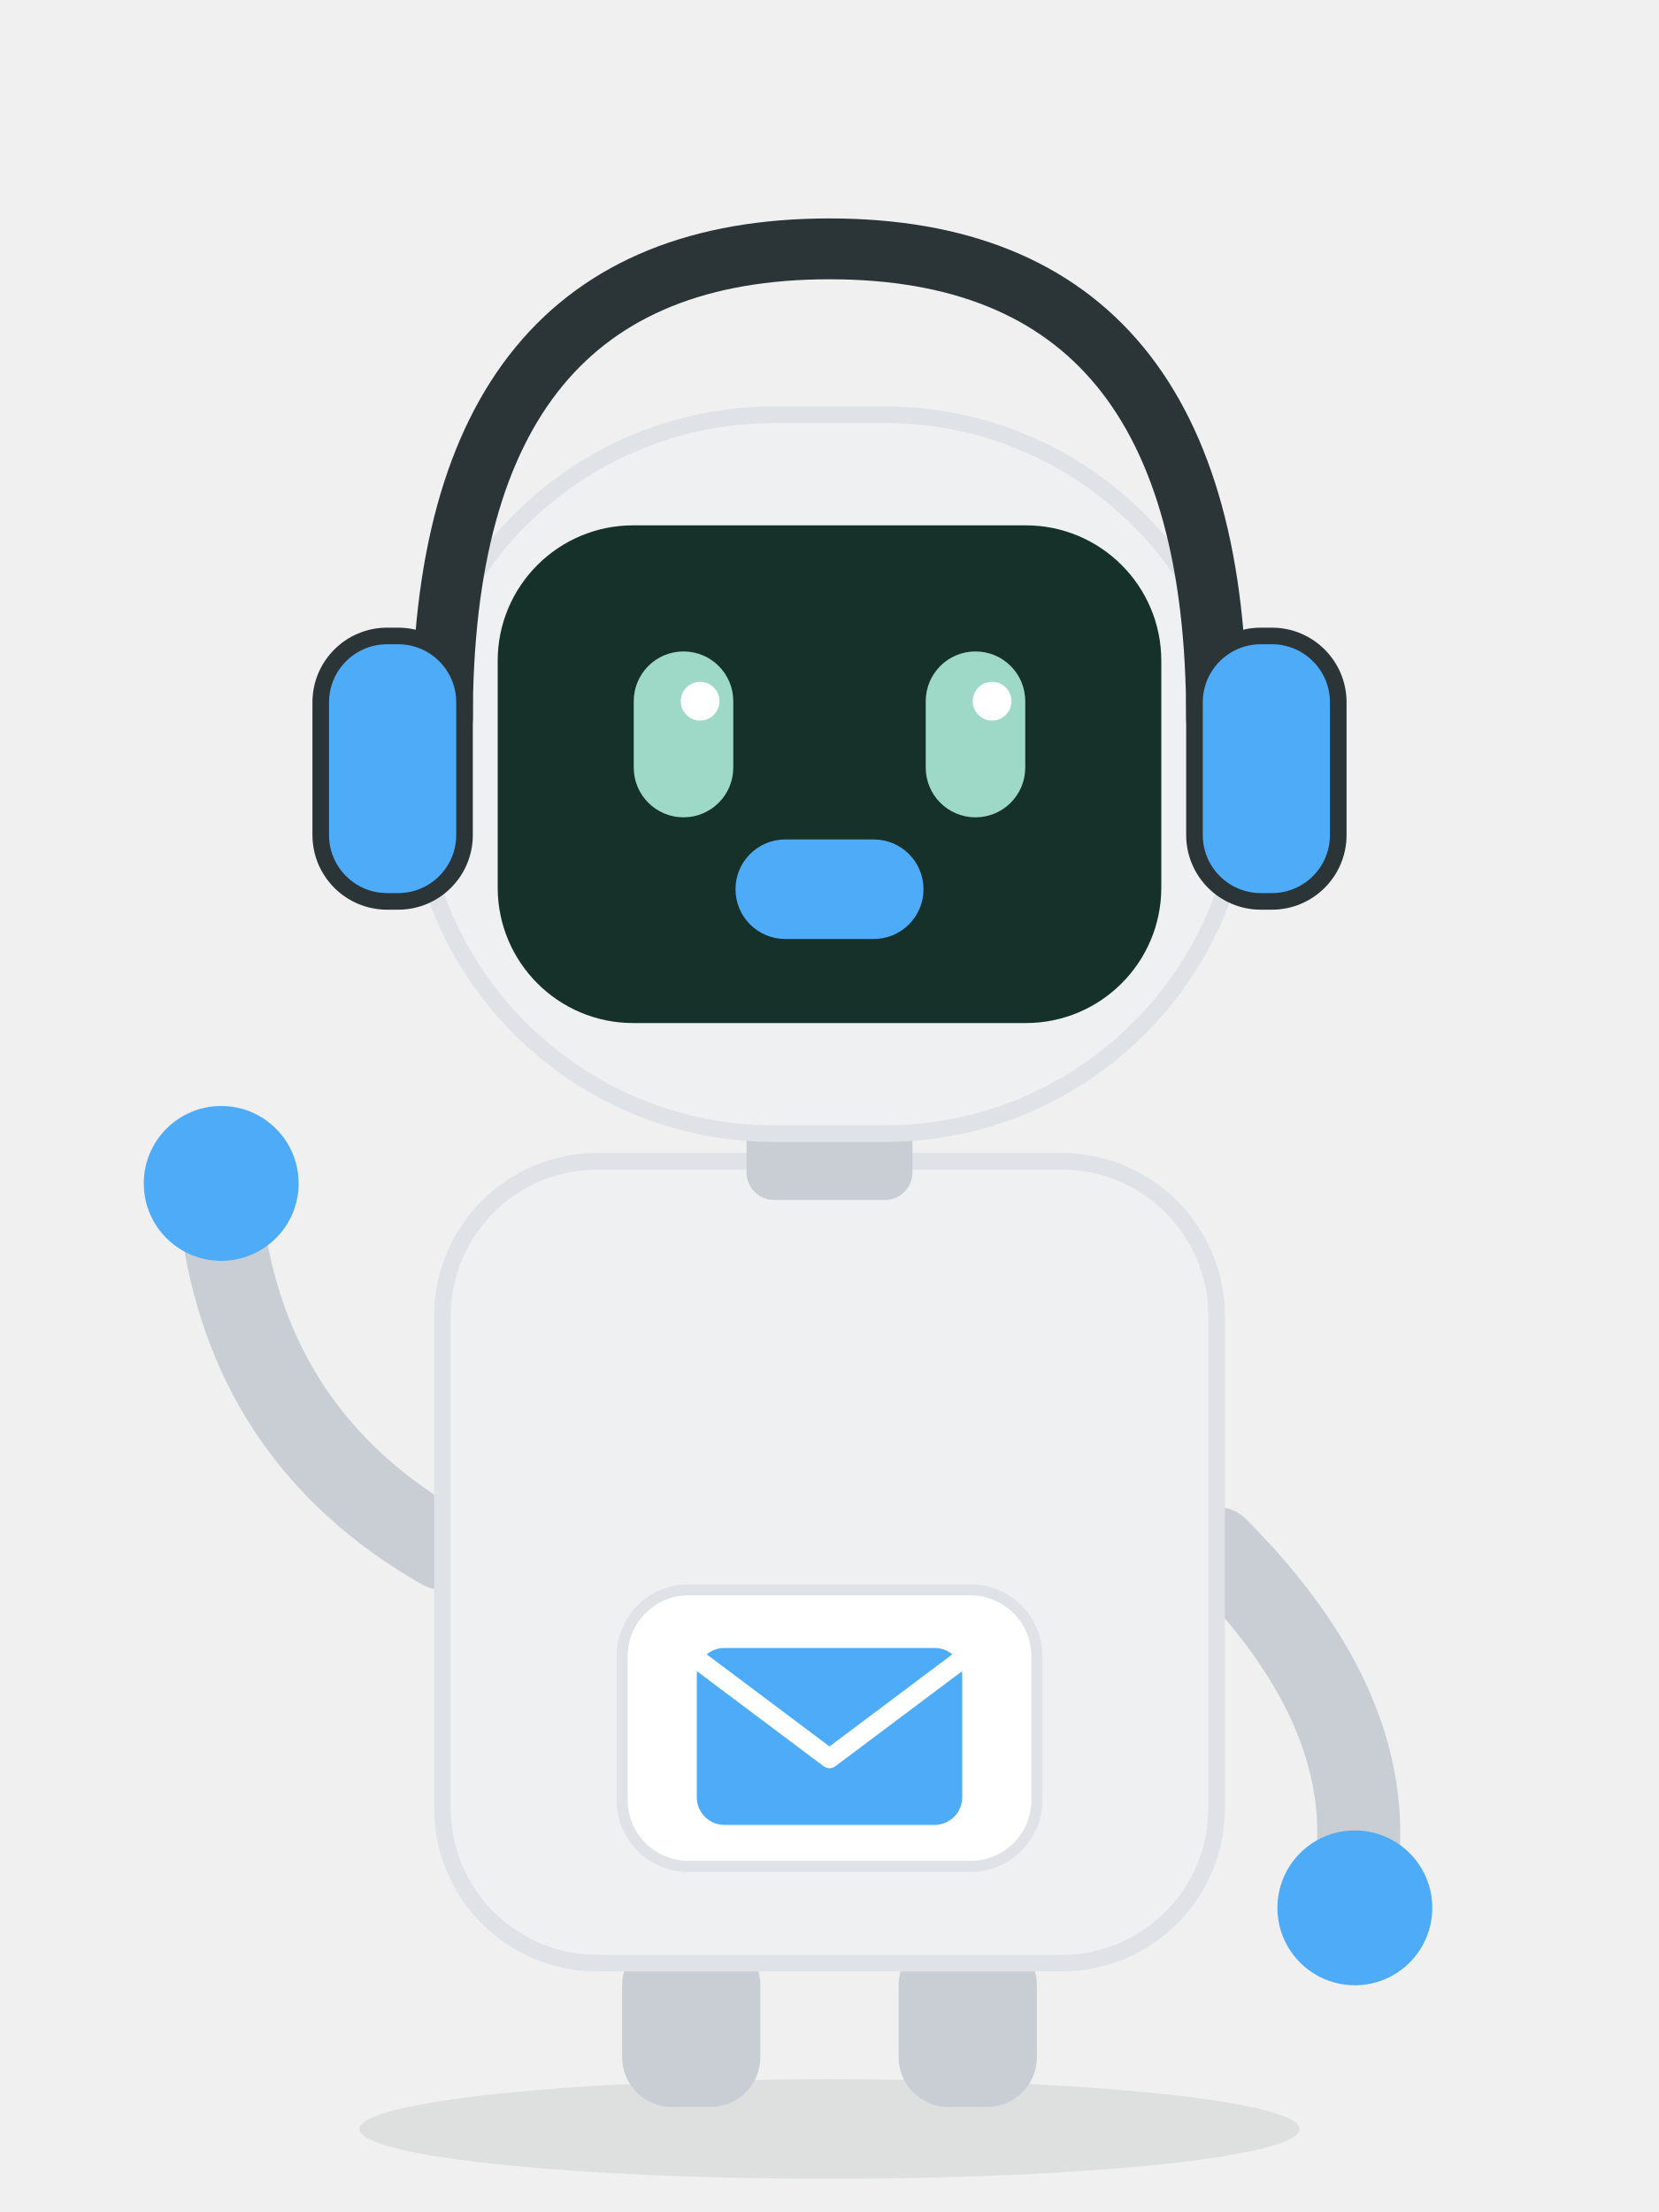
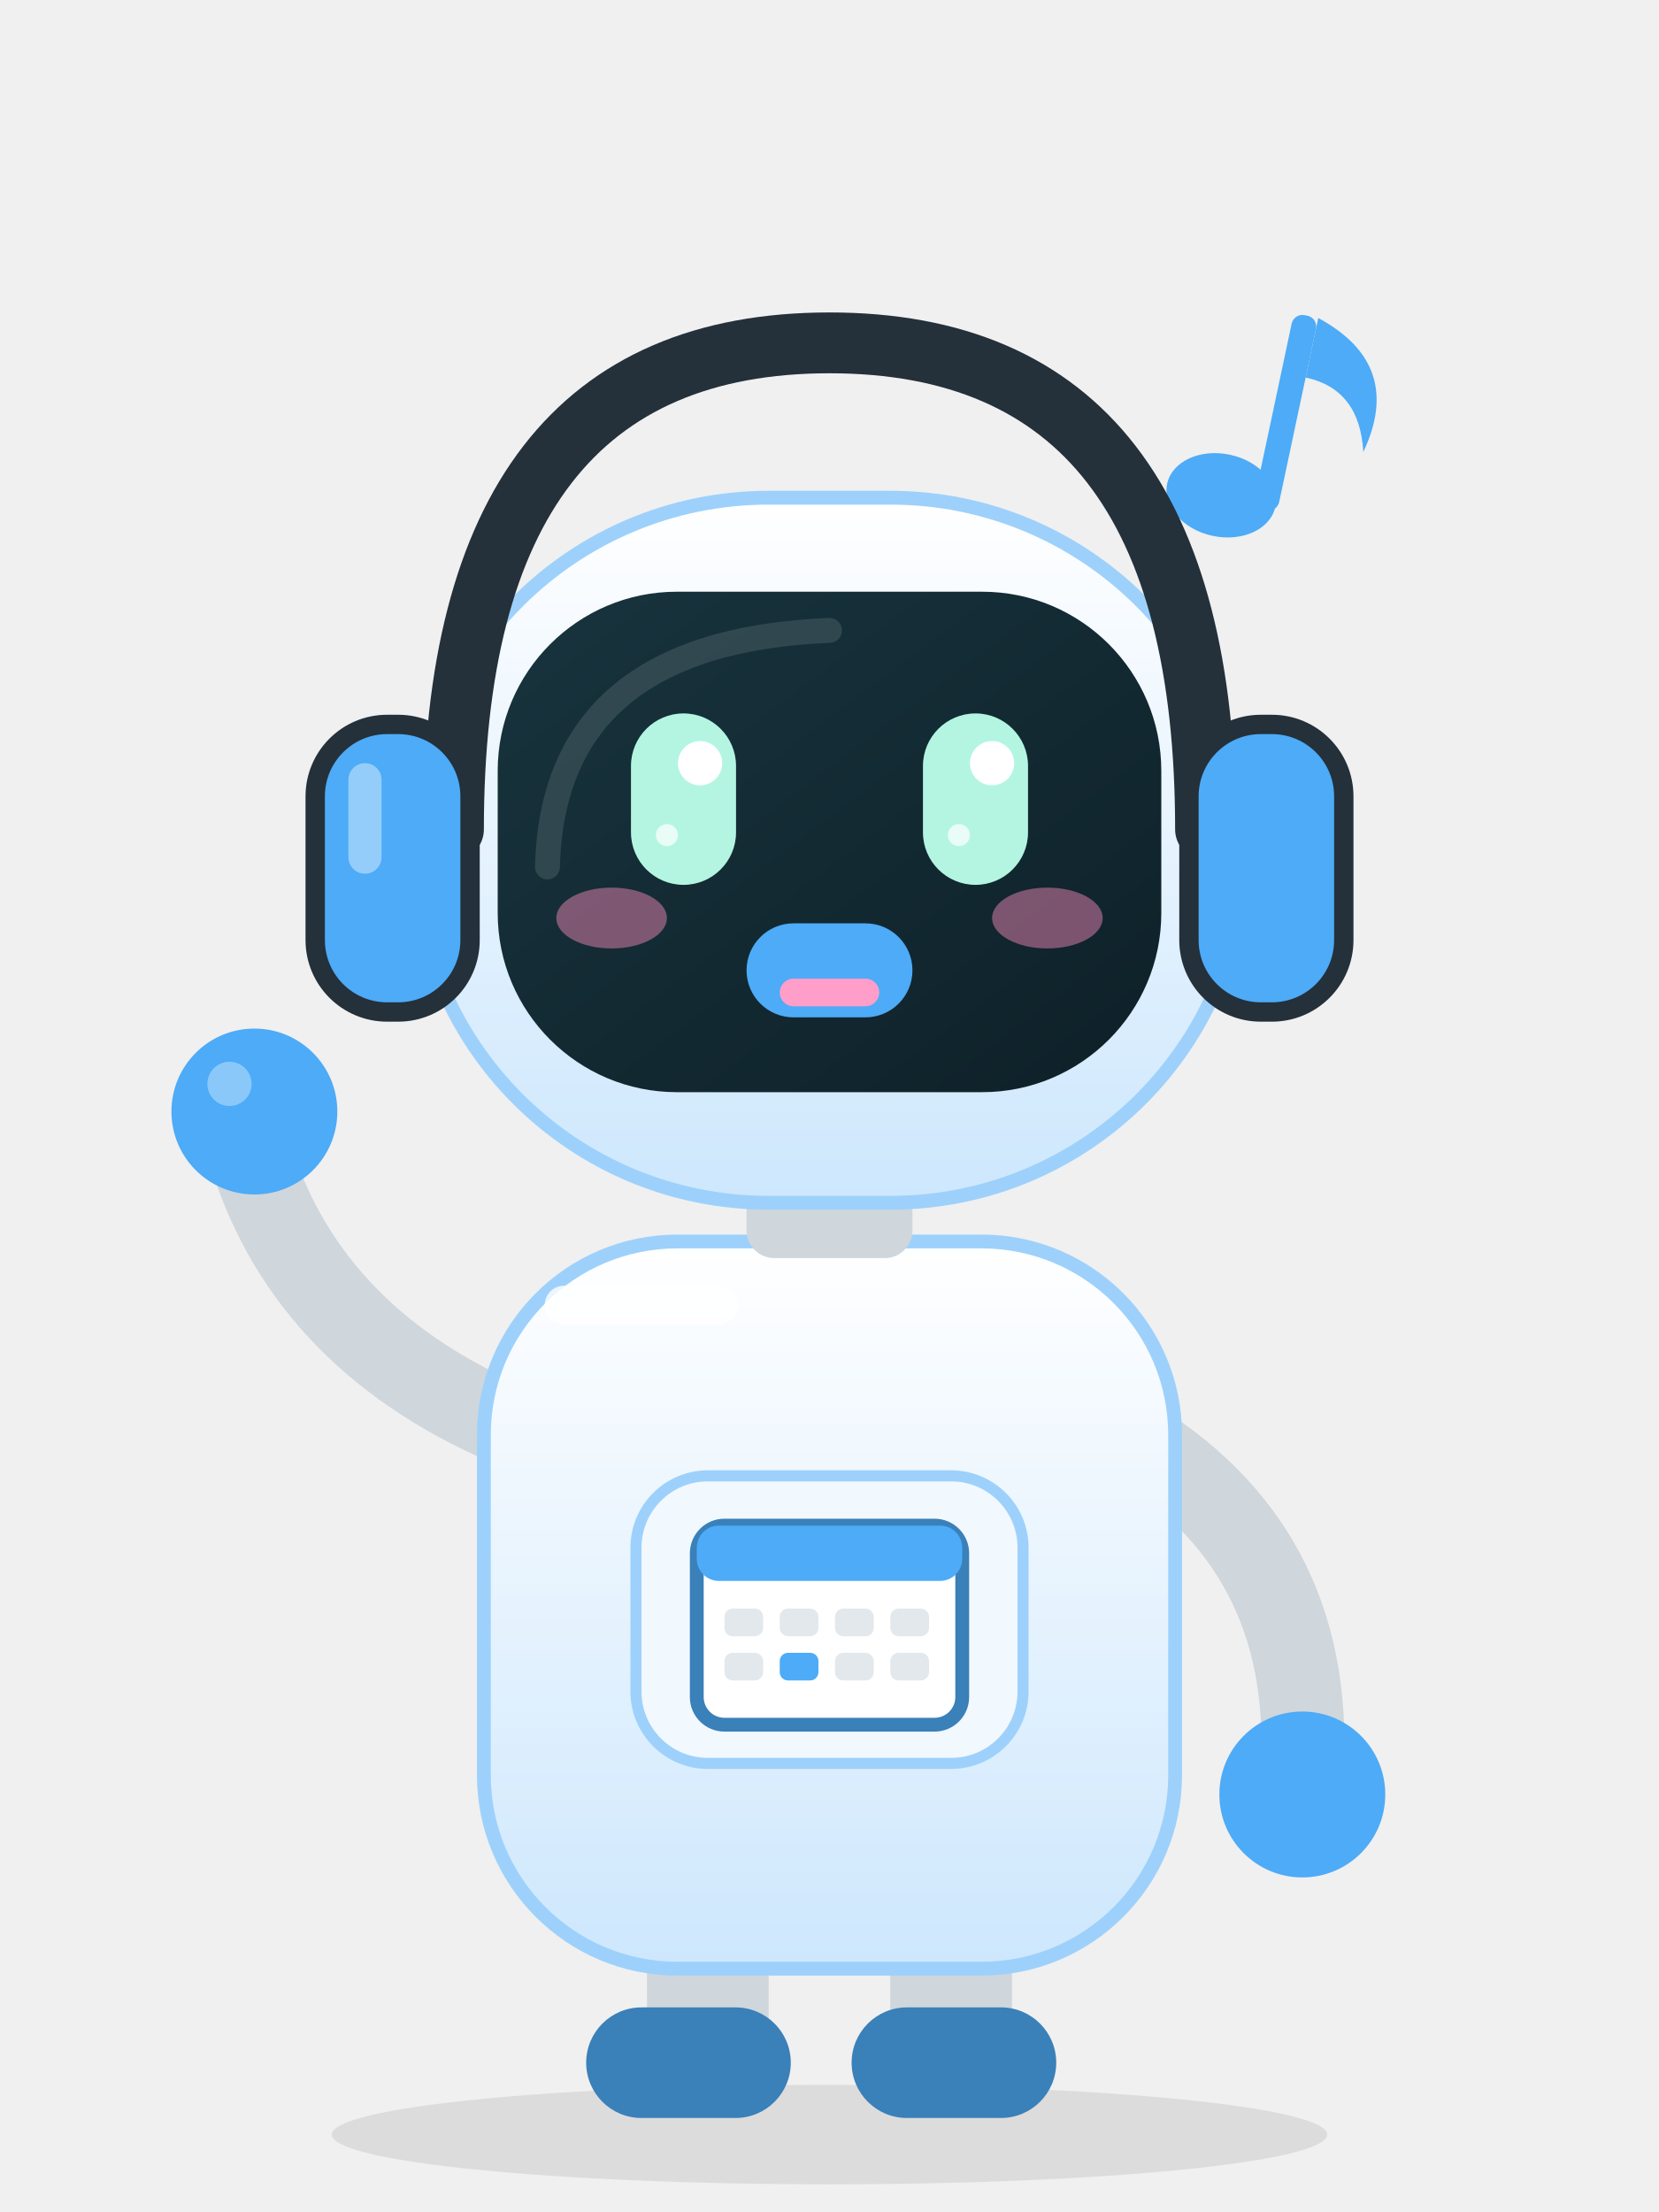
<svg xmlns="http://www.w3.org/2000/svg" viewBox="0 0 600 800" width="600" height="800">
-   <ellipse cx="300" cy="770" rx="170" ry="18" fill="#111816" opacity=".08" />
-   <path d="M160 560 Q90 520 80 440" fill="none" stroke="#c9ced4" stroke-width="30" stroke-linecap="round" />
-   <circle cx="80" cy="428" r="28" fill="#4dabf7" />
-   <path d="M440 560 Q500 620 490 680" fill="none" stroke="#c9ced4" stroke-width="30" stroke-linecap="round" />
-   <circle cx="490" cy="690" r="28" fill="#4dabf7" />
-   <rect x="225" y="700" width="50" height="62" rx="18" fill="#c9ced4" />
-   <rect x="325" y="700" width="50" height="62" rx="18" fill="#c9ced4" />
-   <rect x="160" y="420" width="280" height="290" rx="56" fill="#eef0f2" stroke="#dfe2e6" stroke-width="6" />
-   <rect x="225" y="575" width="150" height="100" rx="24" fill="#ffffff" stroke="#dfe2e6" stroke-width="4" />
-   <rect x="252" y="596" width="96" height="64" rx="10" fill="#4dabf7" />
-   <path d="M252 600 L300 636 L348 600" fill="none" stroke="#ffffff" stroke-width="7" stroke-linejoin="round" />
-   <rect x="270" y="400" width="60" height="34" rx="10" fill="#c9ced4" />
-   <rect x="150" y="150" width="300" height="260" rx="130" fill="#eef0f2" stroke="#dfe2e6" stroke-width="6" />
-   <rect x="132" y="246.0" width="24" height="68" rx="10" fill="#4dabf7" />
-   <rect x="444" y="246.0" width="24" height="68" rx="10" fill="#4dabf7" />
-   <rect x="180" y="190" width="240" height="180" rx="49.0" fill="#16302a" />
-   <rect x="229.2" y="235.6" width="36" height="60" rx="18" fill="#9ed9c7" />
-   <rect x="334.8" y="235.6" width="36" height="60" rx="18" fill="#9ed9c7" />
-   <circle cx="253.2" cy="253.6" r="7" fill="#ffffff" />
-   <circle cx="358.8" cy="253.6" r="7" fill="#ffffff" />
-   <rect x="266" y="303.6" width="68" height="36" rx="18" fill="#4dabf7" />
-   <path d="M160 260 Q160 90 300 90 Q440 90 440 260" fill="none" stroke="#2b3437" stroke-width="22" stroke-linecap="round" />
-   <rect x="116" y="230" width="52" height="96" rx="24" fill="#4dabf7" stroke="#2b3437" stroke-width="6" />
-   <rect x="432" y="230" width="52" height="96" rx="24" fill="#4dabf7" stroke="#2b3437" stroke-width="6" />
+   <defs>
+     <linearGradient id="body" x1="0" y1="0" x2="0" y2="1">
+       <stop offset="0" stop-color="#ffffff" />
+       <stop offset="1" stop-color="#cde7fd" />
+     </linearGradient>
+     <linearGradient id="screen" x1="0" y1="0" x2="1" y2="1">
+       <stop offset="0" stop-color="#18343e" />
+       <stop offset="1" stop-color="#0e2028" />
+     </linearGradient>
+   </defs>
+   <ellipse cx="300" cy="772" rx="180" ry="18" fill="#111816" opacity=".09" />
+   <g transform="translate(450 140) rotate(12)">
+     <ellipse cx="0" cy="40" rx="20" ry="15" fill="#4dabf7" />
+     <rect x="12" y="-30" width="9" height="72" rx="4" fill="#4dabf7" />
+     <path d="M21 -30 q34 10 26 44 q-6 -22 -26 -22 Z" fill="#4dabf7" />
+   </g>
+   <rect x="234" y="692" width="44" height="60" rx="16" fill="#cfd6dc" />
+   <rect x="322" y="692" width="44" height="60" rx="16" fill="#cfd6dc" />
+   <rect x="212" y="726" width="74" height="40" rx="20" fill="#3a80b9" stroke="#3a80b9" stroke-width="0" />
+   <rect x="308" y="726" width="74" height="40" rx="20" fill="#3a80b9" stroke="#3a80b9" stroke-width="0" />
+   <path d="M193 519 Q115 489 92 422" fill="none" stroke="#cfd6dc" stroke-width="30" stroke-linecap="round" />
+   <path d="M407 519 Q475 559 471 639" fill="none" stroke="#cfd6dc" stroke-width="30" stroke-linecap="round" />
+   <rect x="175" y="449" width="250" height="263" rx="70" fill="url(#body)" stroke="#9dd1fb" stroke-width="5" />
+   <rect x="197" y="465" width="70.0" height="14" rx="7" fill="#ffffff" opacity=".8" />
+   <rect x="230" y="533.76" width="140" height="104" rx="26" fill="#f1f8fe" stroke="#9dd1fb" stroke-width="4" />
+   <rect x="252" y="551.76" width="96" height="72" rx="10" fill="#ffffff" stroke="#3a80b9" stroke-width="5" />
+   <rect x="252" y="551.76" width="96" height="20" rx="8" fill="#4dabf7" />
+   <rect x="262" y="581.76" width="14" height="10" rx="3" fill="#e3e8ec" />
+   <rect x="282" y="581.76" width="14" height="10" rx="3" fill="#e3e8ec" />
+   <rect x="302" y="581.76" width="14" height="10" rx="3" fill="#e3e8ec" />
+   <rect x="322" y="581.76" width="14" height="10" rx="3" fill="#e3e8ec" />
+   <rect x="262" y="597.76" width="14" height="10" rx="3" fill="#e3e8ec" />
+   <rect x="282" y="597.76" width="14" height="10" rx="3" fill="#4dabf7" />
+   <rect x="302" y="597.76" width="14" height="10" rx="3" fill="#e3e8ec" />
+   <rect x="322" y="597.76" width="14" height="10" rx="3" fill="#e3e8ec" />
+   <circle cx="92" cy="402" r="30" fill="#4dabf7" />
+   <circle cx="83" cy="392" r="8" fill="#ffffff" opacity=".35" />
+   <circle cx="471" cy="649" r="30" fill="#4dabf7" />
+   <rect x="270" y="423" width="60" height="32" rx="10" fill="#cfd6dc" />
+   <rect x="130" y="271.5" width="28" height="72" rx="12" fill="#4dabf7" />
+   <rect x="442" y="271.5" width="28" height="72" rx="12" fill="#4dabf7" />
+   <rect x="150" y="180" width="300" height="255" rx="128" fill="url(#body)" stroke="#9dd1fb" stroke-width="5" />
+   <rect x="180" y="214" width="240" height="181" rx="64.8" fill="url(#screen)" />
+   <path d="M198 313.55 Q200 232 300.0 228" fill="none" stroke="#ffffff" stroke-width="9" stroke-linecap="round" opacity=".12" />
+   <rect x="228.2" y="258.02" width="38" height="62" rx="19" fill="#b4f5e2" />
+   <circle cx="253.2" cy="276.02" r="8" fill="#ffffff" />
+   <circle cx="241.2" cy="302.02" r="4" fill="#ffffff" opacity=".7" />
+   <rect x="333.8" y="258.02" width="38" height="62" rx="19" fill="#b4f5e2" />
+   <circle cx="358.8" cy="276.02" r="8" fill="#ffffff" />
+   <circle cx="346.8" cy="302.02" r="4" fill="#ffffff" opacity=".7" />
+   <ellipse cx="221.2" cy="332.02" rx="20" ry="11" fill="#ff8fbf" opacity=".45" />
+   <ellipse cx="378.8" cy="332.02" rx="20" ry="11" fill="#ff8fbf" opacity=".45" />
+   <rect x="270" y="333.94" width="60" height="34" rx="17" fill="#4dabf7" />
+   <rect x="282" y="353.94" width="36" height="10" rx="5" fill="#ff9ec9" />
+   <path d="M164 300 Q164 124 300.0 124 Q436 124 436 300" fill="none" stroke="#24303a" stroke-width="22" stroke-linecap="round" />
+   <rect x="114" y="262" width="56" height="104" rx="26" fill="#4dabf7" stroke="#24303a" stroke-width="7" />
+   <rect x="430" y="262" width="56" height="104" rx="26" fill="#4dabf7" stroke="#24303a" stroke-width="7" />
+   <rect x="126" y="276" width="12" height="40" rx="6" fill="#ffffff" opacity=".4" />
</svg>
